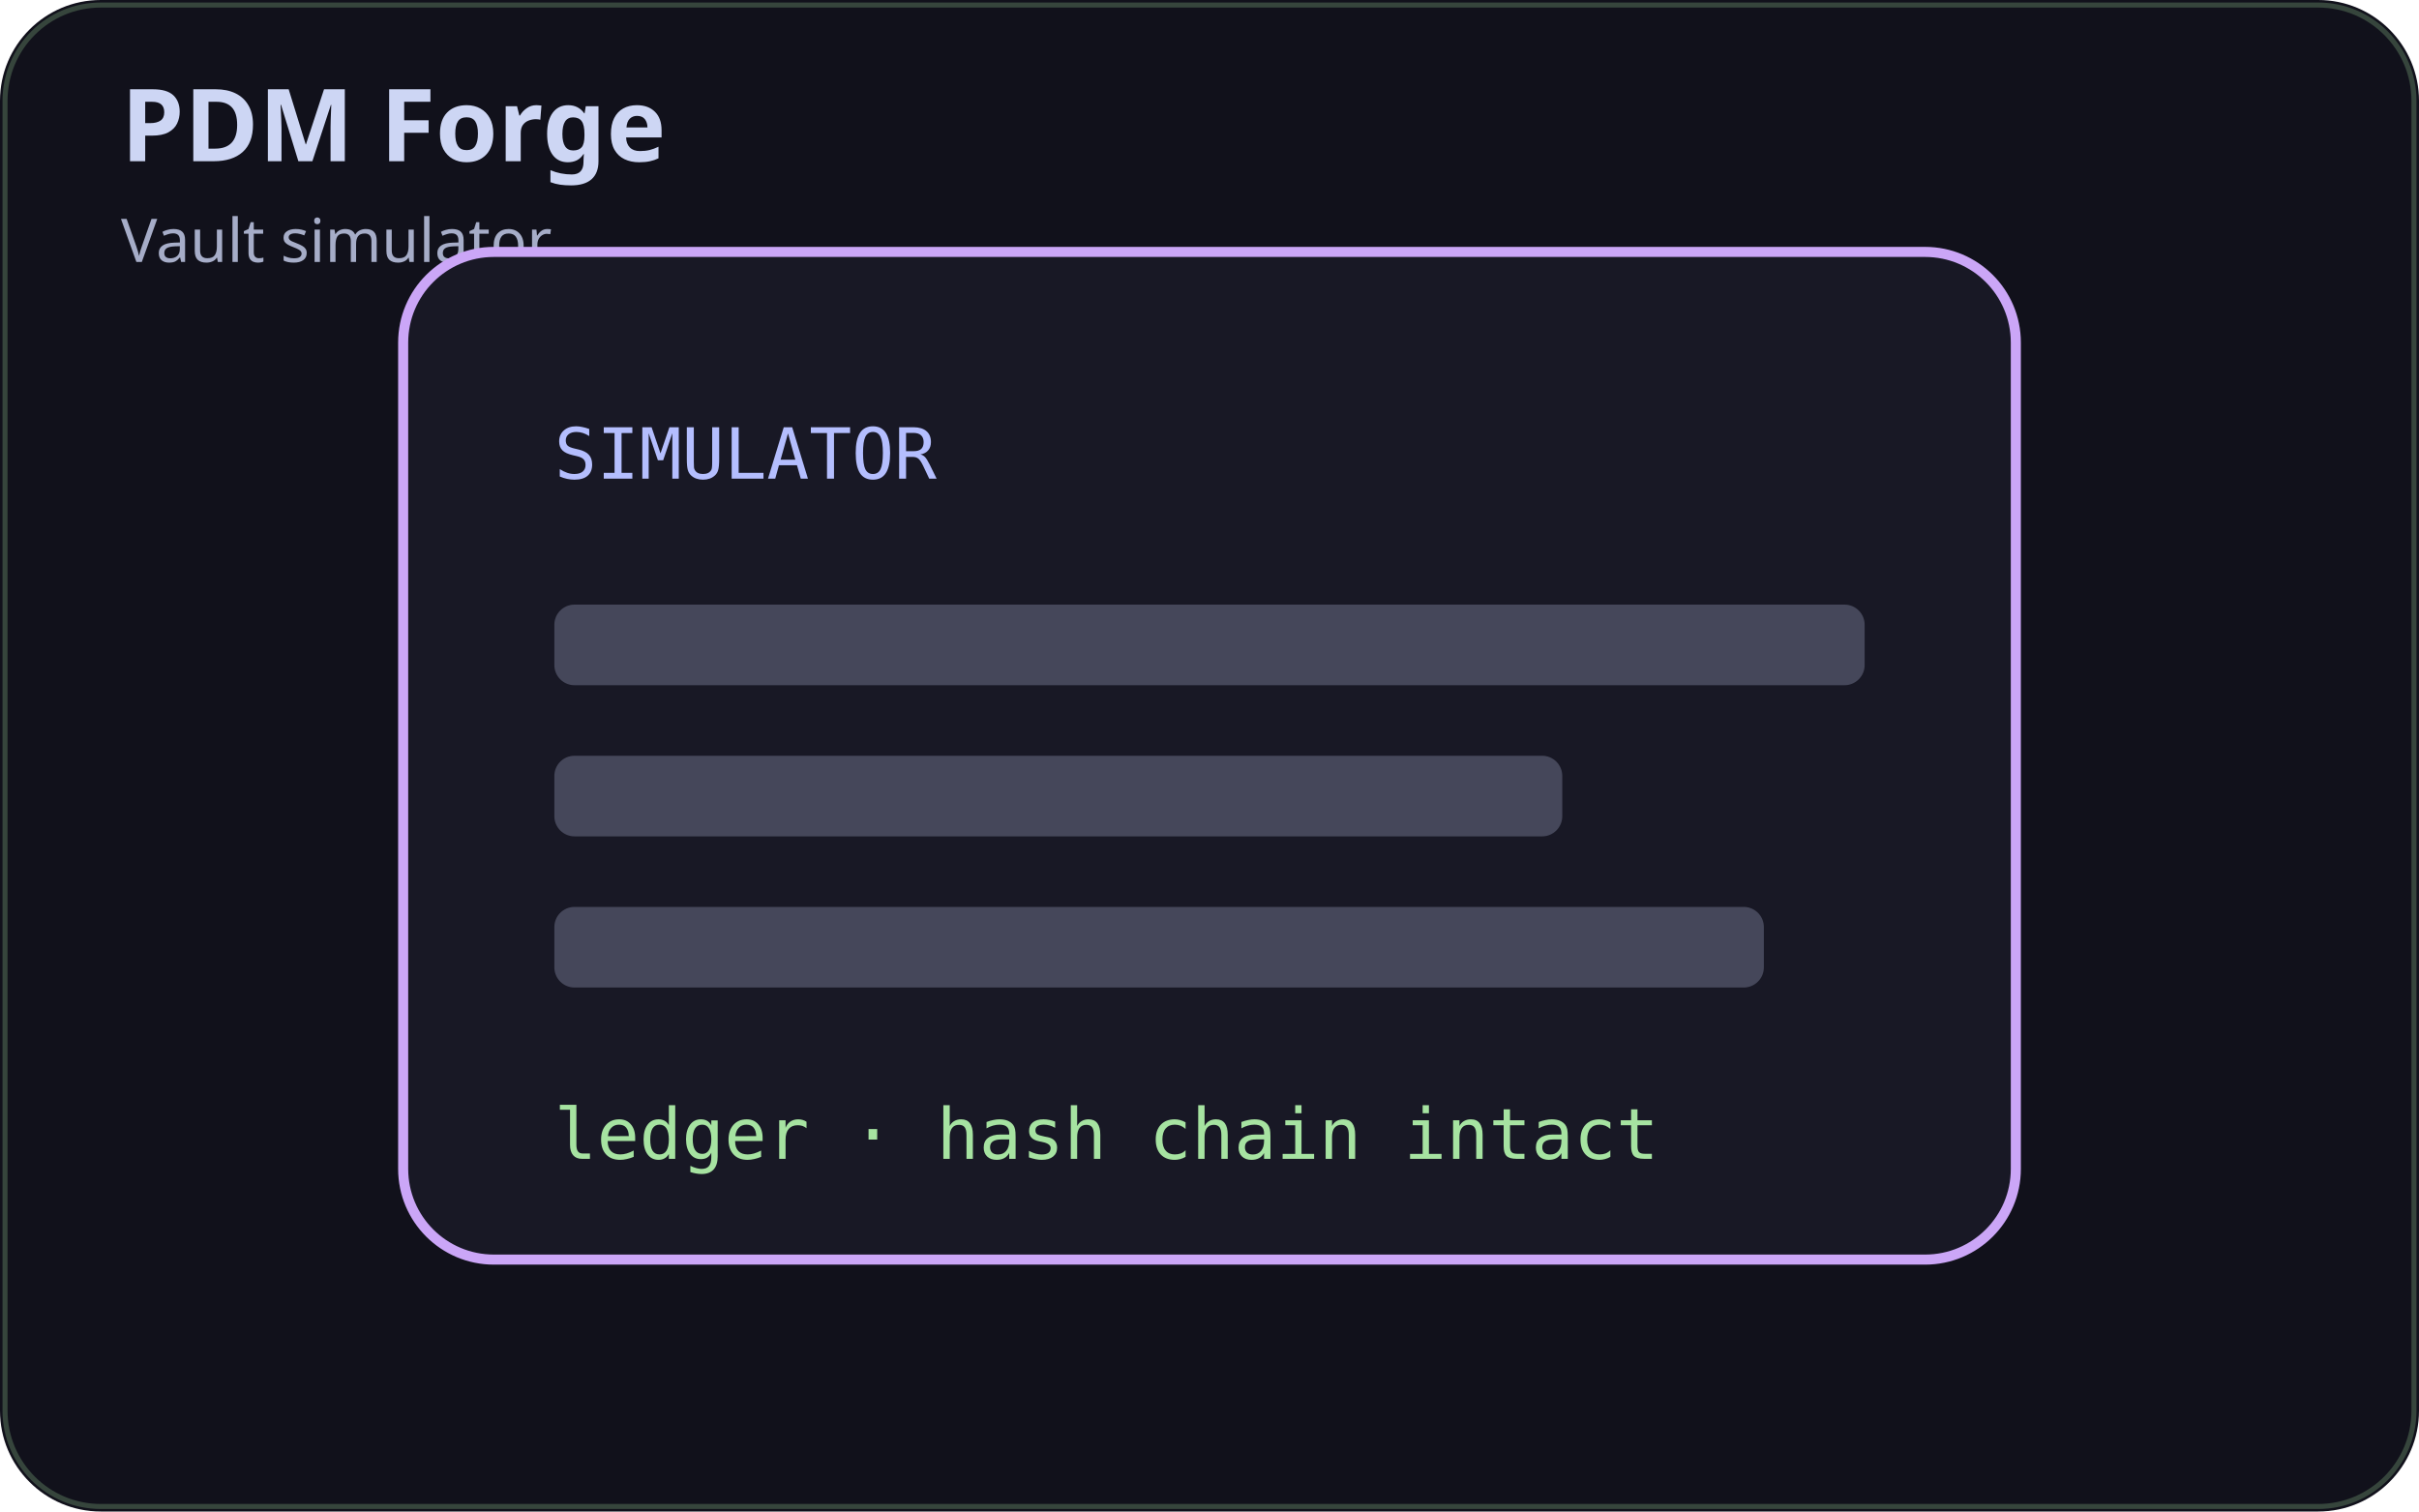
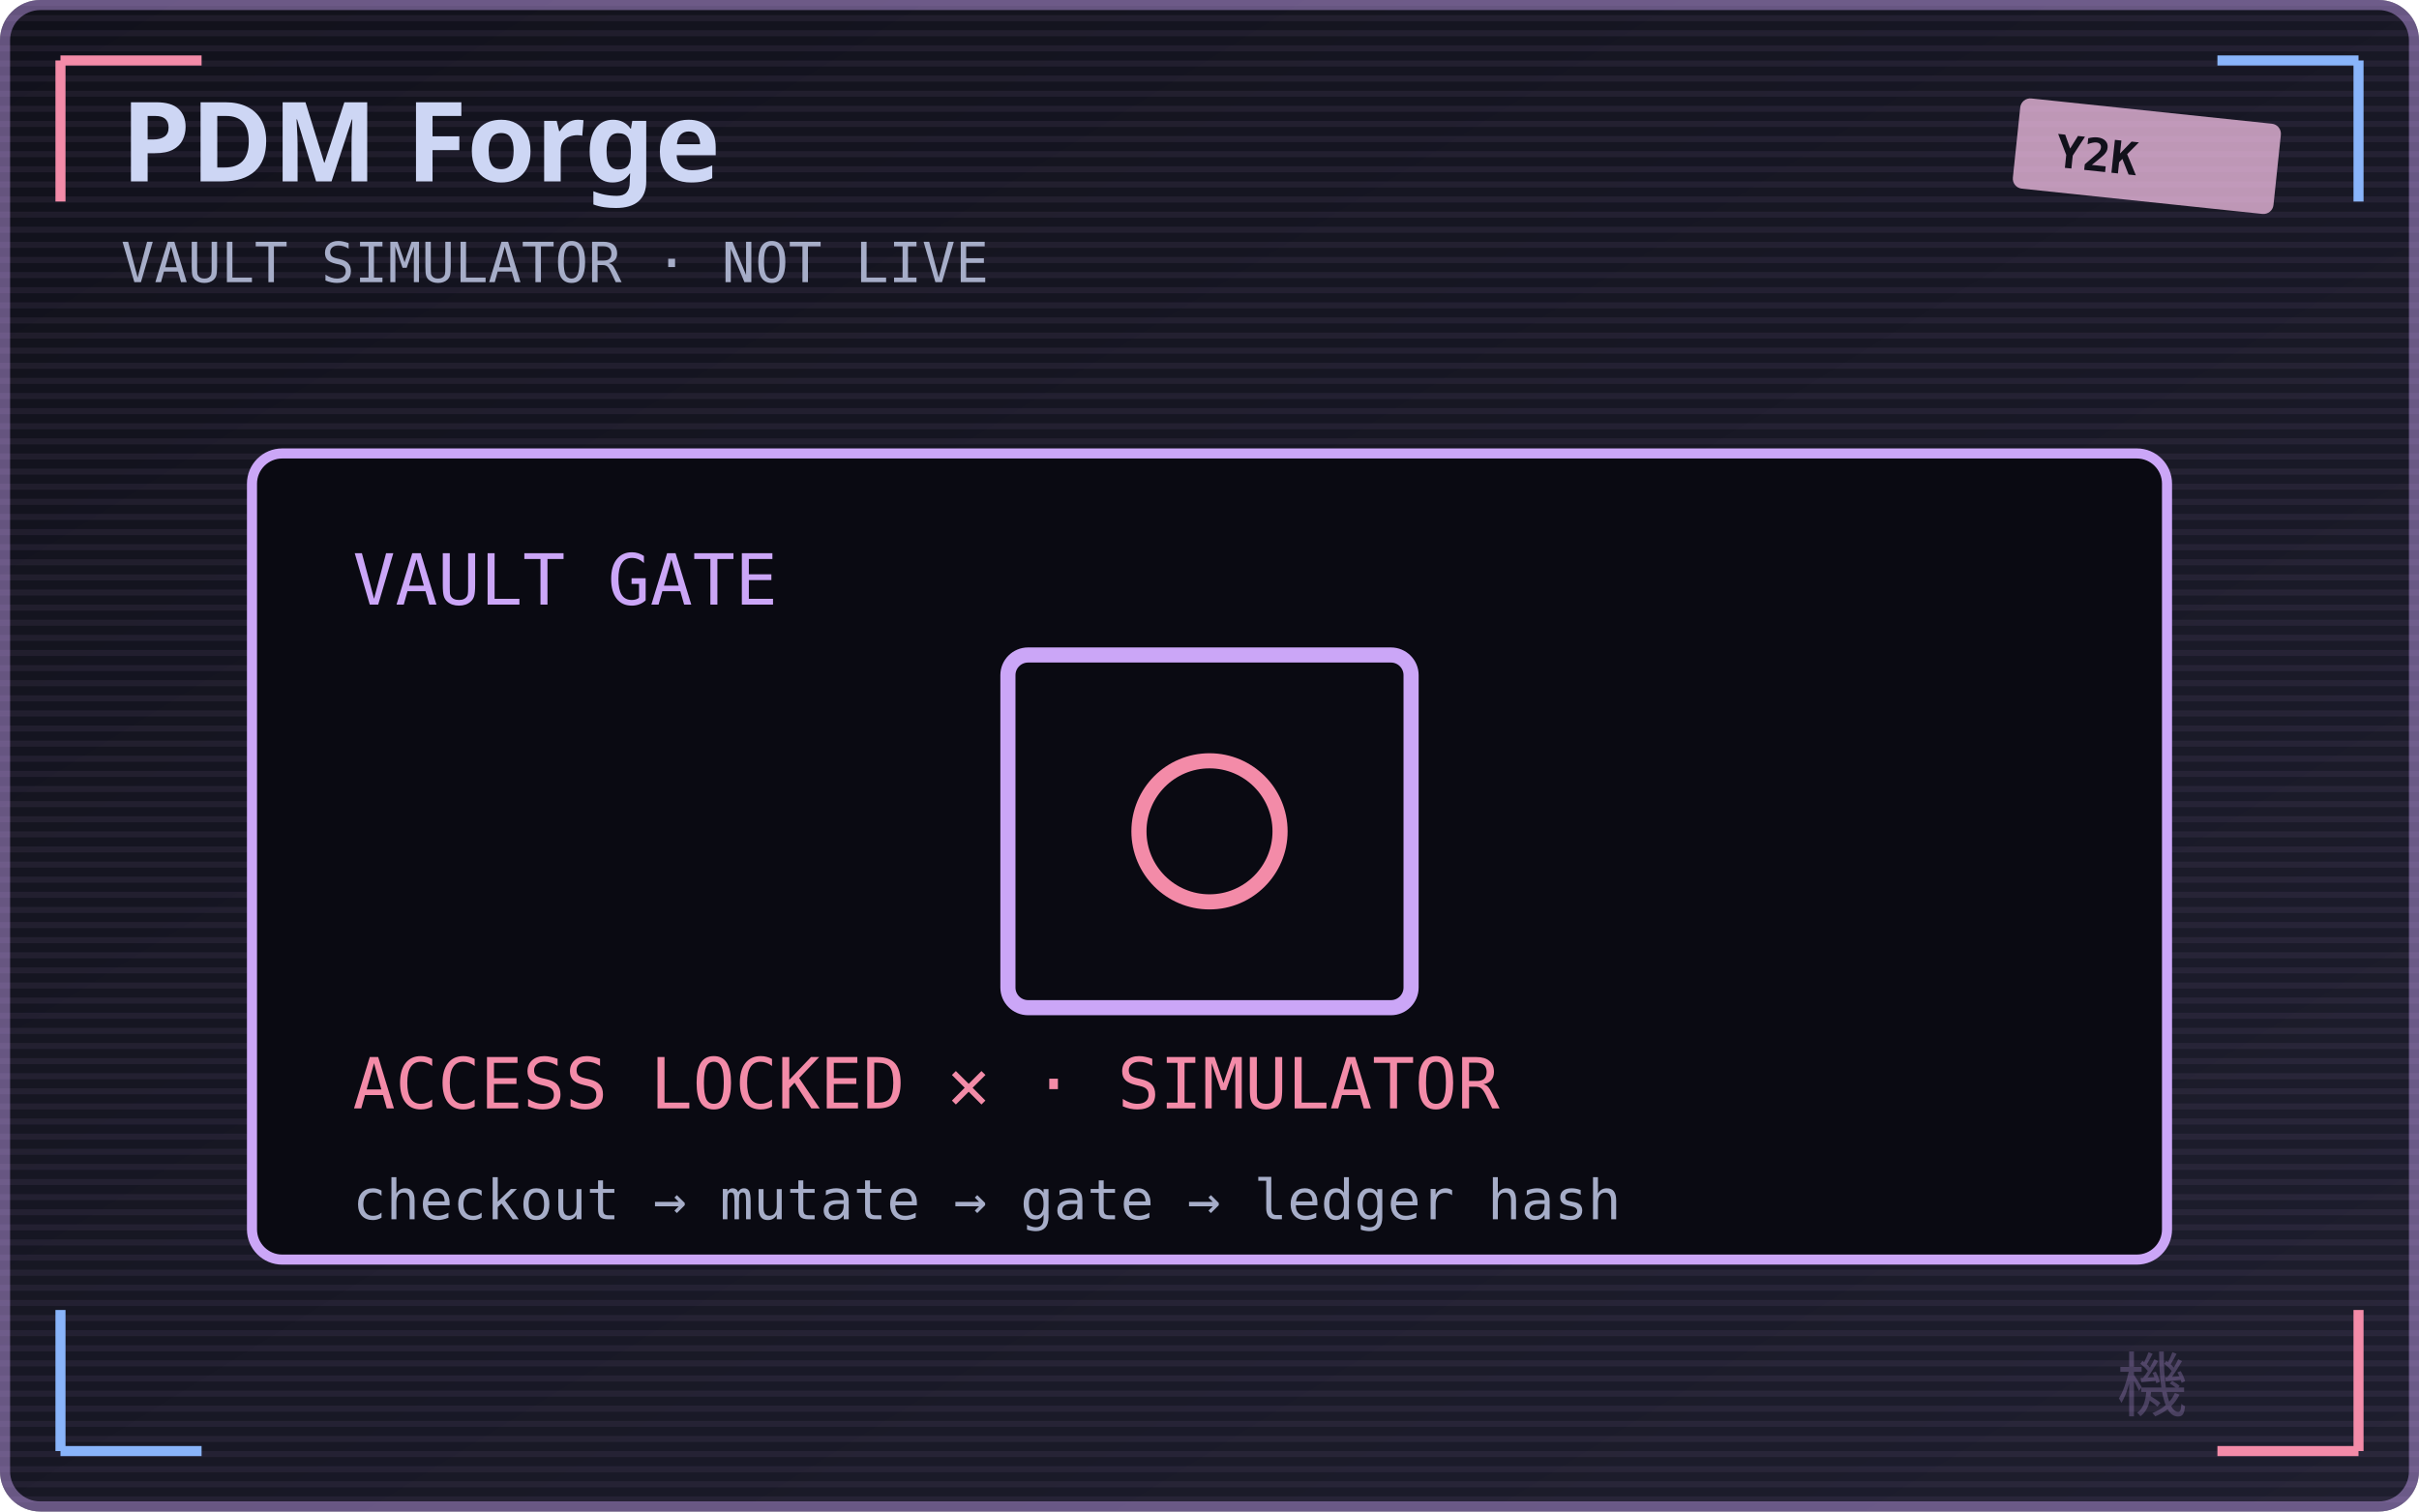
- <svg xmlns="http://www.w3.org/2000/svg" viewBox="0 0 480 300" role="img" aria-label="PDM Forge — Vault simulator">
-   <rect width="480" height="300" rx="20" fill="#11111b" />
-   <rect x="1" y="1" width="478" height="298" rx="19" fill="none" stroke="#a6e3a1" stroke-opacity="0.25" />
-   <text x="24" y="32" fill="#cdd6f4" font-family="Syne,system-ui,sans-serif" font-size="20" font-weight="700">PDM Forge</text>
-   <text x="24" y="52" fill="#a6adc8" font-family="DM Sans,system-ui,sans-serif" font-size="12">Vault simulator</text>
-   <rect x="80" y="50" width="320" height="200" rx="18" fill="#181825" stroke="#cba6f7" stroke-width="2" />
-   <text x="110" y="95" fill="#b4befe" font-family="ui-monospace,monospace" font-size="14">SIMULATOR</text>
-   <rect x="110" y="120" width="260" height="16" rx="4" fill="#45475a" />
-   <rect x="110" y="150" width="200" height="16" rx="4" fill="#45475a" />
-   <rect x="110" y="180" width="240" height="16" rx="4" fill="#45475a" />
-   <text x="110" y="230" fill="#a6e3a1" font-family="ui-monospace,monospace" font-size="14">ledger · hash chain intact</text>
+ <svg xmlns="http://www.w3.org/2000/svg" viewBox="0 0 480 300" role="img" aria-label="PDM Forge">
+   <defs>
+     <pattern id="scan-pdm" width="3" height="3" patternUnits="userSpaceOnUse">
+       <rect width="3" height="1.2" fill="#cba6f7" opacity="0.07" />
+     </pattern>
+     <linearGradient id="bg-pdm" x1="0" y1="0" x2="1" y2="1">
+       <stop offset="0%" stop-color="#11111b" />
+       <stop offset="100%" stop-color="#1e1e2e" />
+     </linearGradient>
+   </defs>
+   <rect width="480" height="300" rx="8" fill="url(#bg-pdm)" />
+   <rect width="480" height="300" rx="8" fill="url(#scan-pdm)" />
+   <rect x="1" y="1" width="478" height="298" rx="7" fill="none" stroke="#cba6f7" stroke-opacity="0.45" stroke-width="2" />
+   <path d="M12 12h28M12 12v28" stroke="#f38ba8" stroke-width="2" />
+   <path d="M468 12h-28M468 12v28" stroke="#89b4fa" stroke-width="2" />
+   <path d="M12 288h28M12 288v-28" stroke="#89b4fa" stroke-width="2" />
+   <path d="M468 288h-28M468 288v-28" stroke="#f38ba8" stroke-width="2" />
+   <text x="24" y="36" fill="#cdd6f4" font-family="Syne,system-ui,sans-serif" font-size="22" font-weight="800">PDM Forge</text>
+   <text x="24" y="56" fill="#a6adc8" font-family="ui-monospace,monospace" font-size="11">VAULT SIMULATOR · NOT LIVE</text>
+   <rect x="400" y="22" width="52" height="18" rx="2" fill="#f5c2e7" opacity="0.75" transform="rotate(6 426 31)" />
+   <text x="408" y="35" fill="#11111b" font-size="9" font-family="monospace" font-weight="700" transform="rotate(6 426 31)">Y2K</text>
+   <rect x="50" y="90" width="380" height="160" rx="6" fill="#0a0a12" stroke="#cba6f7" stroke-width="2" />
+   <text x="70" y="120" fill="#cba6f7" font-family="ui-monospace,monospace" font-size="14">VAULT GATE</text>
+   <rect x="200" y="130" width="80" height="70" rx="4" fill="none" stroke="#cba6f7" stroke-width="3" />
+   <circle cx="240" cy="165" r="14" fill="none" stroke="#f38ba8" stroke-width="3" />
+   <text x="70" y="220" fill="#f38ba8" font-family="ui-monospace,monospace" font-size="14">ACCESS LOCKED ✕ · SIMULATOR</text>
+   <text x="70" y="242" fill="#a6adc8" font-family="ui-monospace,monospace" font-size="11">checkout → mutate → gate → ledger hash</text>
+   <text x="420" y="280" fill="#cba6f7" font-size="14" font-family="serif" opacity="0.25">機</text>
</svg>
